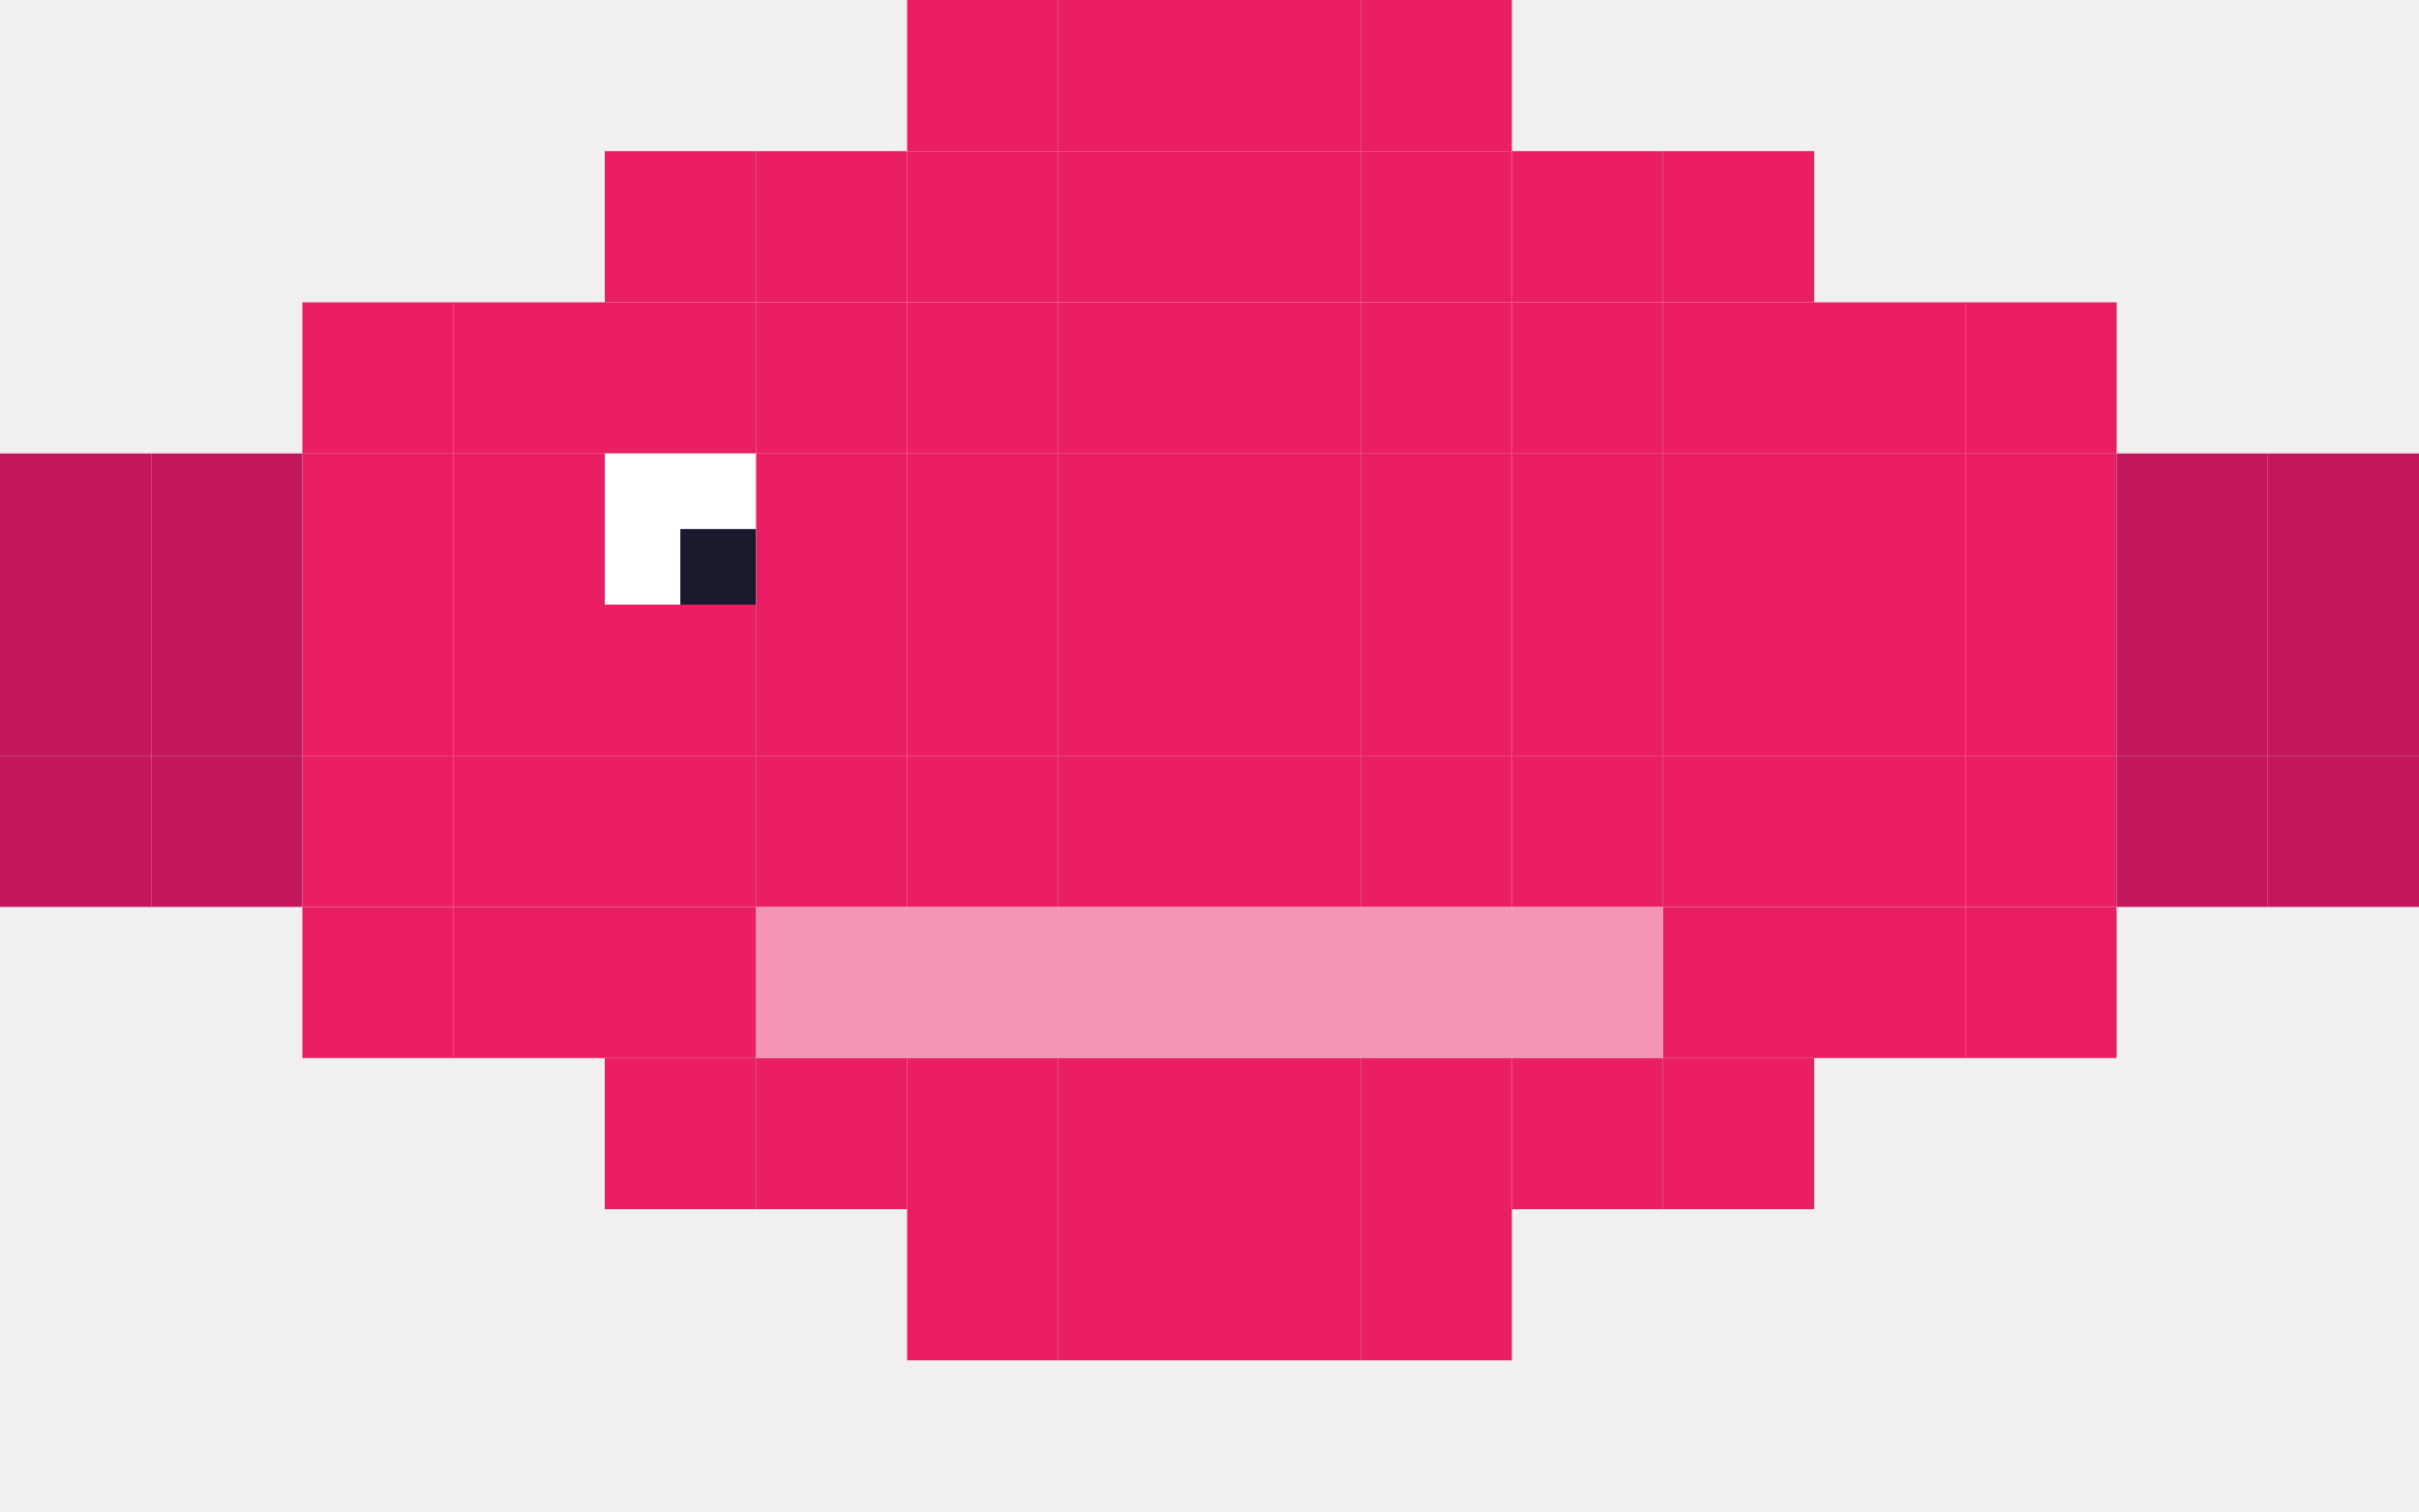
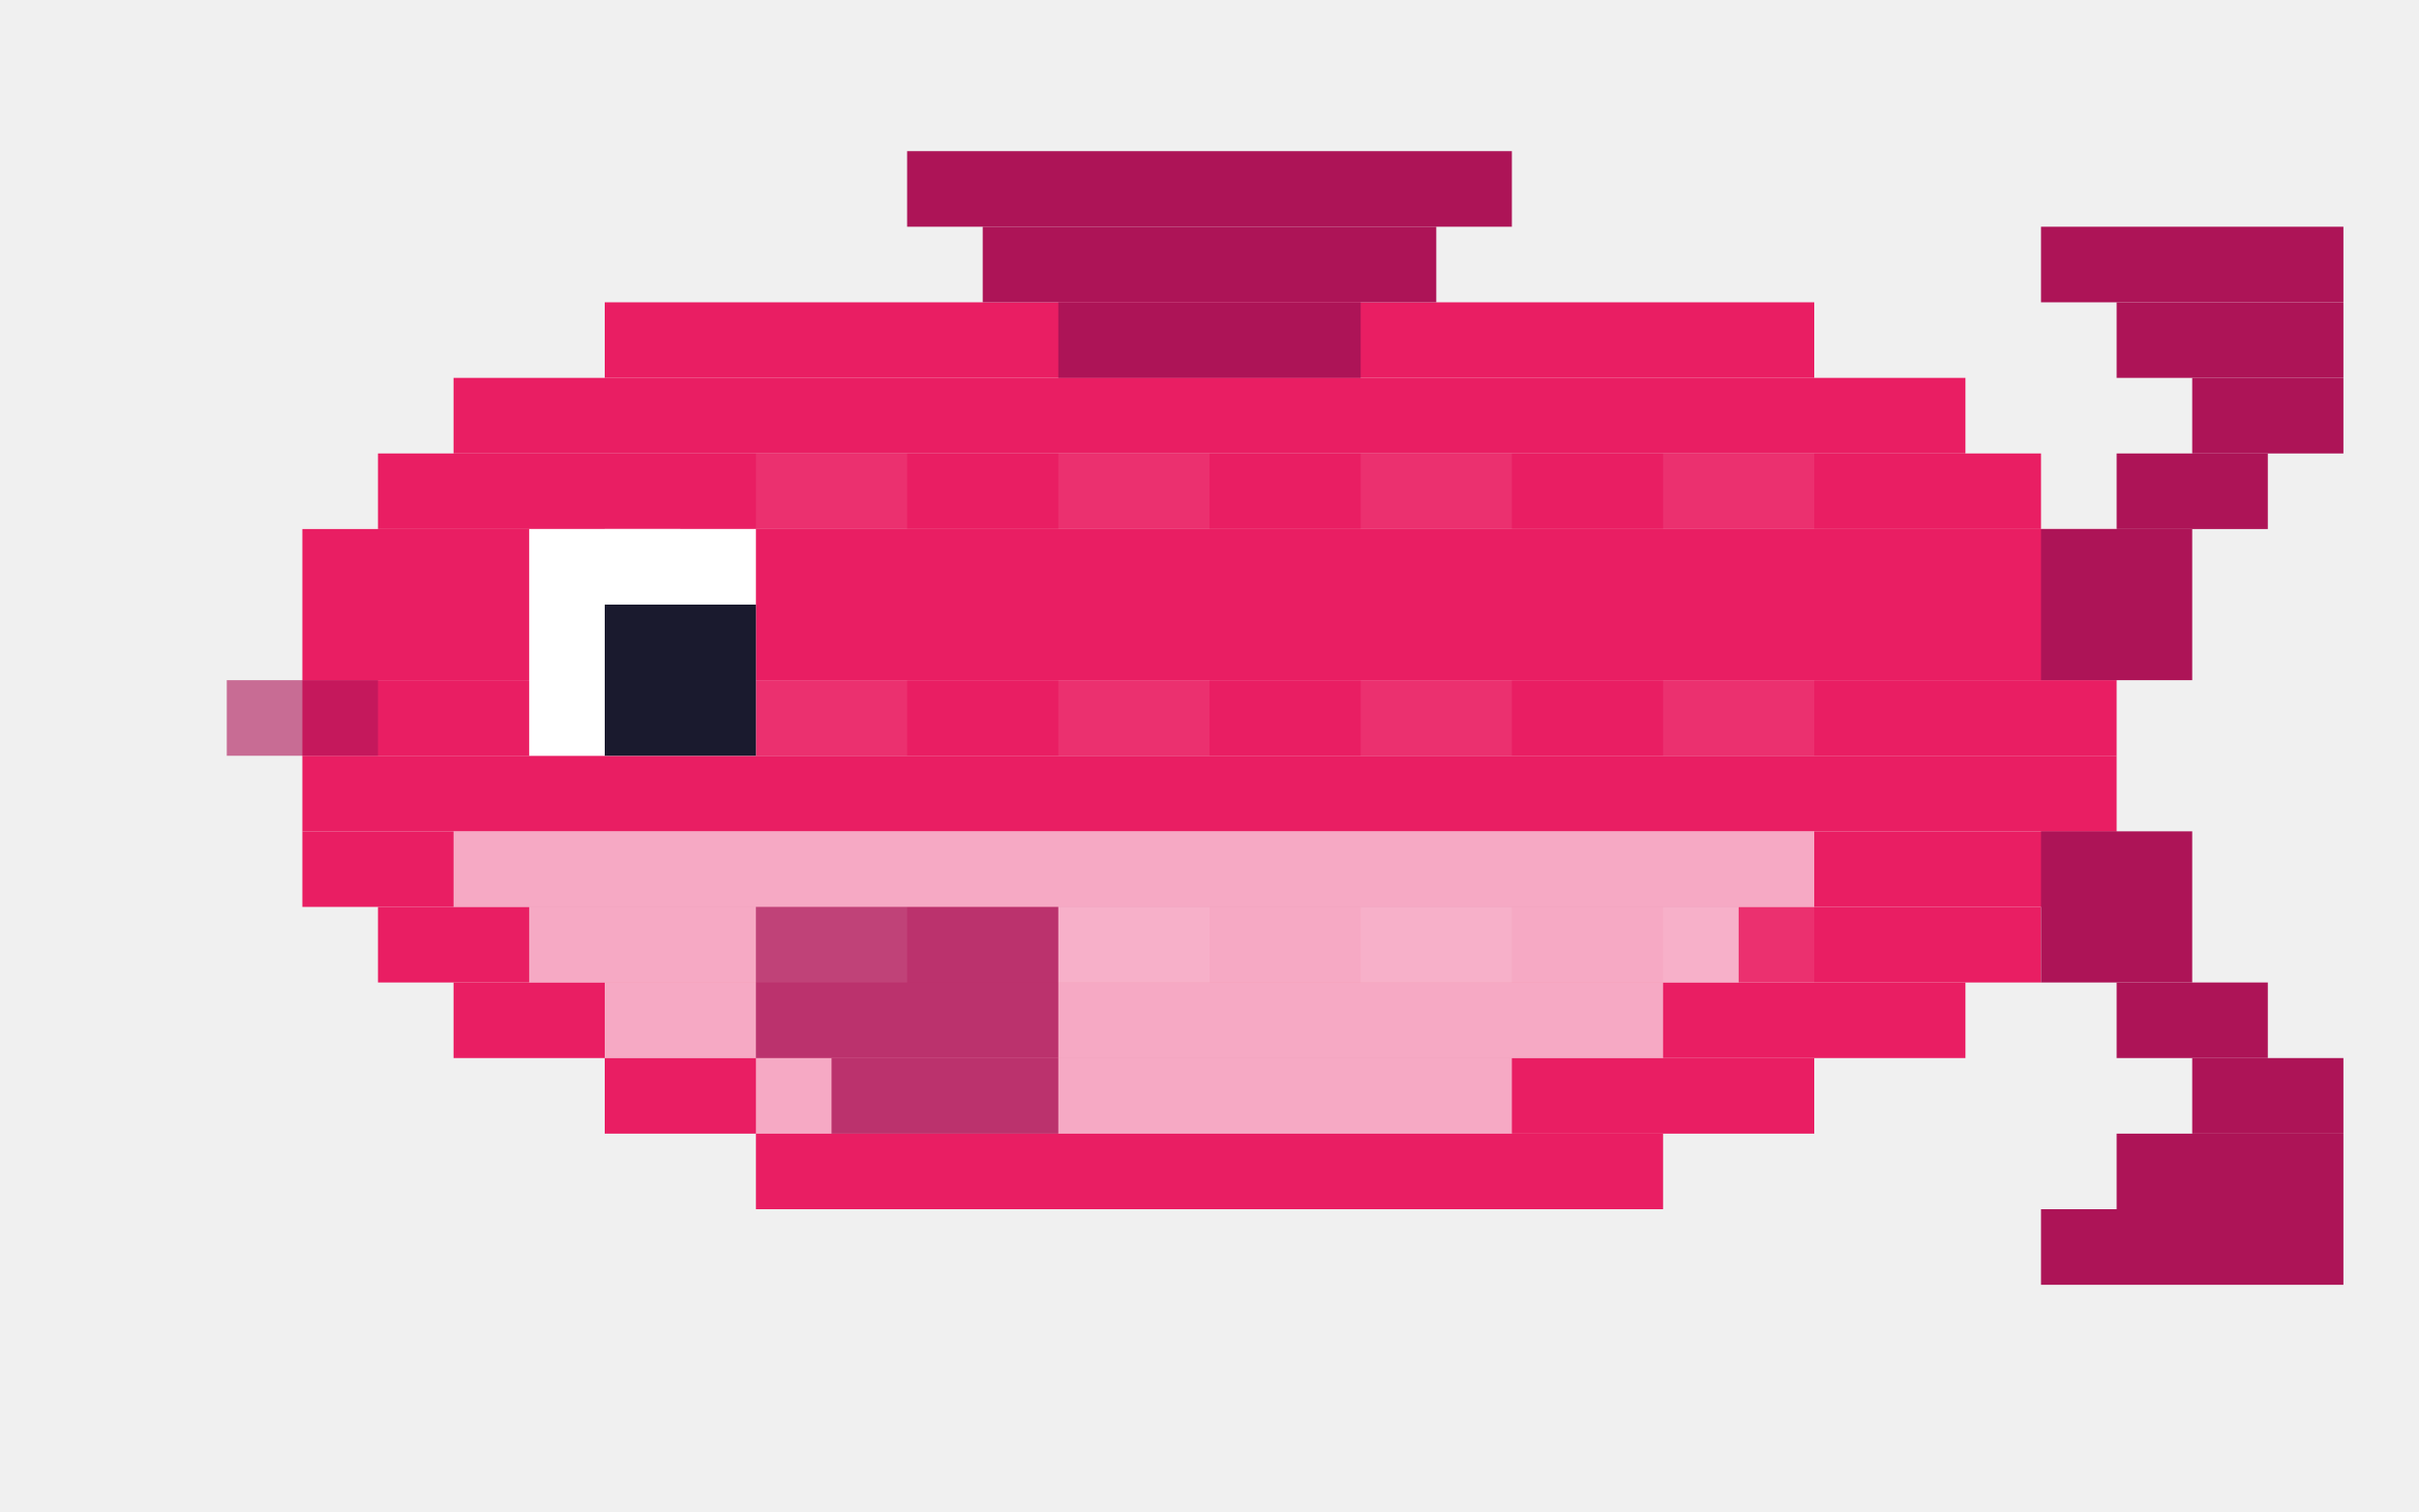
- <svg xmlns="http://www.w3.org/2000/svg" viewBox="0 0 32 20" width="32" height="20" style="image-rendering:pixelated">
-   <rect x="12" y="0" width="2" height="2" fill="#E91E63" />
-   <rect x="14" y="0" width="2" height="2" fill="#E91E63" />
-   <rect x="16" y="0" width="2" height="2" fill="#E91E63" />
-   <rect x="18" y="0" width="2" height="2" fill="#E91E63" />
-   <rect x="8" y="2" width="2" height="2" fill="#E91E63" />
-   <rect x="10" y="2" width="2" height="2" fill="#E91E63" />
-   <rect x="12" y="2" width="2" height="2" fill="#E91E63" />
-   <rect x="14" y="2" width="2" height="2" fill="#E91E63" />
-   <rect x="16" y="2" width="2" height="2" fill="#E91E63" />
-   <rect x="18" y="2" width="2" height="2" fill="#E91E63" />
-   <rect x="20" y="2" width="2" height="2" fill="#E91E63" />
-   <rect x="22" y="2" width="2" height="2" fill="#E91E63" />
-   <rect x="4" y="4" width="2" height="2" fill="#E91E63" />
-   <rect x="6" y="4" width="2" height="2" fill="#E91E63" />
-   <rect x="8" y="4" width="2" height="2" fill="#E91E63" />
-   <rect x="10" y="4" width="2" height="2" fill="#E91E63" />
-   <rect x="12" y="4" width="2" height="2" fill="#E91E63" />
-   <rect x="14" y="4" width="2" height="2" fill="#E91E63" />
-   <rect x="16" y="4" width="2" height="2" fill="#E91E63" />
-   <rect x="18" y="4" width="2" height="2" fill="#E91E63" />
-   <rect x="20" y="4" width="2" height="2" fill="#E91E63" />
-   <rect x="22" y="4" width="2" height="2" fill="#E91E63" />
-   <rect x="24" y="4" width="2" height="2" fill="#E91E63" />
-   <rect x="26" y="4" width="2" height="2" fill="#E91E63" />
-   <rect x="0" y="6" width="2" height="2" fill="#C2185B" />
-   <rect x="2" y="6" width="2" height="2" fill="#C2185B" />
-   <rect x="4" y="6" width="2" height="2" fill="#E91E63" />
-   <rect x="6" y="6" width="2" height="2" fill="#E91E63" />
-   <rect x="8" y="6" width="2" height="2" fill="#E91E63" />
-   <rect x="10" y="6" width="2" height="2" fill="#E91E63" />
-   <rect x="12" y="6" width="2" height="2" fill="#E91E63" />
-   <rect x="14" y="6" width="2" height="2" fill="#E91E63" />
-   <rect x="16" y="6" width="2" height="2" fill="#E91E63" />
-   <rect x="18" y="6" width="2" height="2" fill="#E91E63" />
-   <rect x="20" y="6" width="2" height="2" fill="#E91E63" />
-   <rect x="22" y="6" width="2" height="2" fill="#E91E63" />
-   <rect x="24" y="6" width="2" height="2" fill="#E91E63" />
-   <rect x="26" y="6" width="2" height="2" fill="#E91E63" />
-   <rect x="28" y="6" width="2" height="2" fill="#C2185B" />
-   <rect x="30" y="6" width="2" height="2" fill="#C2185B" />
-   <rect x="0" y="8" width="2" height="2" fill="#C2185B" />
-   <rect x="2" y="8" width="2" height="2" fill="#C2185B" />
-   <rect x="4" y="8" width="2" height="2" fill="#E91E63" />
-   <rect x="6" y="8" width="2" height="2" fill="#E91E63" />
-   <rect x="8" y="8" width="2" height="2" fill="#E91E63" />
-   <rect x="10" y="8" width="2" height="2" fill="#E91E63" />
-   <rect x="12" y="8" width="2" height="2" fill="#E91E63" />
-   <rect x="14" y="8" width="2" height="2" fill="#E91E63" />
-   <rect x="16" y="8" width="2" height="2" fill="#E91E63" />
-   <rect x="18" y="8" width="2" height="2" fill="#E91E63" />
-   <rect x="20" y="8" width="2" height="2" fill="#E91E63" />
-   <rect x="22" y="8" width="2" height="2" fill="#E91E63" />
-   <rect x="24" y="8" width="2" height="2" fill="#E91E63" />
-   <rect x="26" y="8" width="2" height="2" fill="#E91E63" />
-   <rect x="28" y="8" width="2" height="2" fill="#C2185B" />
-   <rect x="30" y="8" width="2" height="2" fill="#C2185B" />
-   <rect x="0" y="10" width="2" height="2" fill="#C2185B" />
-   <rect x="2" y="10" width="2" height="2" fill="#C2185B" />
-   <rect x="4" y="10" width="2" height="2" fill="#E91E63" />
-   <rect x="6" y="10" width="2" height="2" fill="#E91E63" />
-   <rect x="8" y="10" width="2" height="2" fill="#E91E63" />
-   <rect x="10" y="10" width="2" height="2" fill="#E91E63" />
-   <rect x="12" y="10" width="2" height="2" fill="#E91E63" />
-   <rect x="14" y="10" width="2" height="2" fill="#E91E63" />
-   <rect x="16" y="10" width="2" height="2" fill="#E91E63" />
-   <rect x="18" y="10" width="2" height="2" fill="#E91E63" />
-   <rect x="20" y="10" width="2" height="2" fill="#E91E63" />
-   <rect x="22" y="10" width="2" height="2" fill="#E91E63" />
-   <rect x="24" y="10" width="2" height="2" fill="#E91E63" />
-   <rect x="26" y="10" width="2" height="2" fill="#E91E63" />
-   <rect x="28" y="10" width="2" height="2" fill="#C2185B" />
-   <rect x="30" y="10" width="2" height="2" fill="#C2185B" />
-   <rect x="4" y="12" width="2" height="2" fill="#E91E63" />
-   <rect x="6" y="12" width="2" height="2" fill="#E91E63" />
-   <rect x="8" y="12" width="2" height="2" fill="#E91E63" />
-   <rect x="10" y="12" width="2" height="2" fill="#E91E63" />
-   <rect x="12" y="12" width="2" height="2" fill="#E91E63" />
-   <rect x="14" y="12" width="2" height="2" fill="#E91E63" />
-   <rect x="16" y="12" width="2" height="2" fill="#E91E63" />
-   <rect x="18" y="12" width="2" height="2" fill="#E91E63" />
-   <rect x="20" y="12" width="2" height="2" fill="#E91E63" />
-   <rect x="22" y="12" width="2" height="2" fill="#E91E63" />
-   <rect x="24" y="12" width="2" height="2" fill="#E91E63" />
-   <rect x="26" y="12" width="2" height="2" fill="#E91E63" />
-   <rect x="8" y="14" width="2" height="2" fill="#E91E63" />
-   <rect x="10" y="14" width="2" height="2" fill="#E91E63" />
-   <rect x="12" y="14" width="2" height="2" fill="#E91E63" />
-   <rect x="14" y="14" width="2" height="2" fill="#E91E63" />
-   <rect x="16" y="14" width="2" height="2" fill="#E91E63" />
-   <rect x="18" y="14" width="2" height="2" fill="#E91E63" />
-   <rect x="20" y="14" width="2" height="2" fill="#E91E63" />
-   <rect x="22" y="14" width="2" height="2" fill="#E91E63" />
-   <rect x="12" y="16" width="2" height="2" fill="#E91E63" />
-   <rect x="14" y="16" width="2" height="2" fill="#E91E63" />
-   <rect x="16" y="16" width="2" height="2" fill="#E91E63" />
-   <rect x="18" y="16" width="2" height="2" fill="#E91E63" />
-   <rect x="8" y="6" width="2" height="2" fill="white" />
-   <rect x="8" y="6" width="1" height="1" fill="#1a1a2e" transform="translate(1,1)" />
-   <rect x="10" y="12" width="2" height="2" fill="#FCE4EC" opacity="0.6" />
-   <rect x="12" y="12" width="2" height="2" fill="#FCE4EC" opacity="0.6" />
-   <rect x="14" y="12" width="2" height="2" fill="#FCE4EC" opacity="0.6" />
-   <rect x="16" y="12" width="2" height="2" fill="#FCE4EC" opacity="0.6" />
-   <rect x="18" y="12" width="2" height="2" fill="#FCE4EC" opacity="0.6" />
-   <rect x="20" y="12" width="2" height="2" fill="#FCE4EC" opacity="0.6" />
+ <svg xmlns="http://www.w3.org/2000/svg" viewBox="0 0 32 20" width="64" height="40" style="image-rendering:pixelated">
+   <rect x="8" y="4" width="16" height="1" fill="#E91E63" />
+   <rect x="6" y="5" width="20" height="1" fill="#E91E63" />
+   <rect x="5" y="6" width="22" height="1" fill="#E91E63" />
+   <rect x="4" y="7" width="24" height="1" fill="#E91E63" />
+   <rect x="4" y="8" width="24" height="1" fill="#E91E63" />
+   <rect x="4" y="9" width="24" height="1" fill="#E91E63" />
+   <rect x="4" y="10" width="24" height="1" fill="#E91E63" />
+   <rect x="4" y="11" width="24" height="1" fill="#E91E63" />
+   <rect x="5" y="12" width="22" height="1" fill="#E91E63" />
+   <rect x="6" y="13" width="20" height="1" fill="#E91E63" />
+   <rect x="8" y="14" width="16" height="1" fill="#E91E63" />
+   <rect x="10" y="15" width="12" height="1" fill="#E91E63" />
+   <rect x="6" y="11" width="18" height="1" fill="#FCE4EC" opacity="0.7" />
+   <rect x="7" y="12" width="16" height="1" fill="#FCE4EC" opacity="0.7" />
+   <rect x="8" y="13" width="14" height="1" fill="#FCE4EC" opacity="0.7" />
+   <rect x="10" y="14" width="10" height="1" fill="#FCE4EC" opacity="0.7" />
+   <rect x="27" y="3" width="4" height="1" fill="#AD1457" />
+   <rect x="28" y="4" width="3" height="1" fill="#AD1457" />
+   <rect x="29" y="5" width="2" height="1" fill="#AD1457" />
+   <rect x="28" y="6" width="2" height="1" fill="#AD1457" />
+   <rect x="27" y="7" width="2" height="2" fill="#AD1457" />
+   <rect x="27" y="11" width="2" height="2" fill="#AD1457" />
+   <rect x="28" y="13" width="2" height="1" fill="#AD1457" />
+   <rect x="29" y="14" width="2" height="1" fill="#AD1457" />
+   <rect x="28" y="15" width="3" height="1" fill="#AD1457" />
+   <rect x="27" y="16" width="4" height="1" fill="#AD1457" />
+   <rect x="12" y="2" width="8" height="1" fill="#AD1457" />
+   <rect x="13" y="3" width="6" height="1" fill="#AD1457" />
+   <rect x="14" y="4" width="4" height="1" fill="#AD1457" />
+   <rect x="10" y="12" width="4" height="2" fill="#AD1457" opacity="0.8" />
+   <rect x="11" y="14" width="3" height="1" fill="#AD1457" opacity="0.8" />
+   <rect x="7" y="7" width="3" height="3" fill="white" />
+   <rect x="8" y="8" width="2" height="2" fill="#1a1a2e" />
+   <rect x="8" y="7" width="1" height="1" fill="white" opacity="0.8" />
+   <rect x="3" y="9" width="2" height="1" fill="#AD1457" opacity="0.6" />
+   <rect x="10" y="6" width="2" height="1" fill="white" opacity="0.08" />
+   <rect x="14" y="6" width="2" height="1" fill="white" opacity="0.08" />
+   <rect x="18" y="6" width="2" height="1" fill="white" opacity="0.08" />
+   <rect x="22" y="6" width="2" height="1" fill="white" opacity="0.08" />
+   <rect x="10" y="9" width="2" height="1" fill="white" opacity="0.08" />
+   <rect x="14" y="9" width="2" height="1" fill="white" opacity="0.08" />
+   <rect x="18" y="9" width="2" height="1" fill="white" opacity="0.08" />
+   <rect x="22" y="9" width="2" height="1" fill="white" opacity="0.08" />
+   <rect x="10" y="12" width="2" height="1" fill="white" opacity="0.08" />
+   <rect x="14" y="12" width="2" height="1" fill="white" opacity="0.08" />
+   <rect x="18" y="12" width="2" height="1" fill="white" opacity="0.08" />
+   <rect x="22" y="12" width="2" height="1" fill="white" opacity="0.08" />
</svg>
